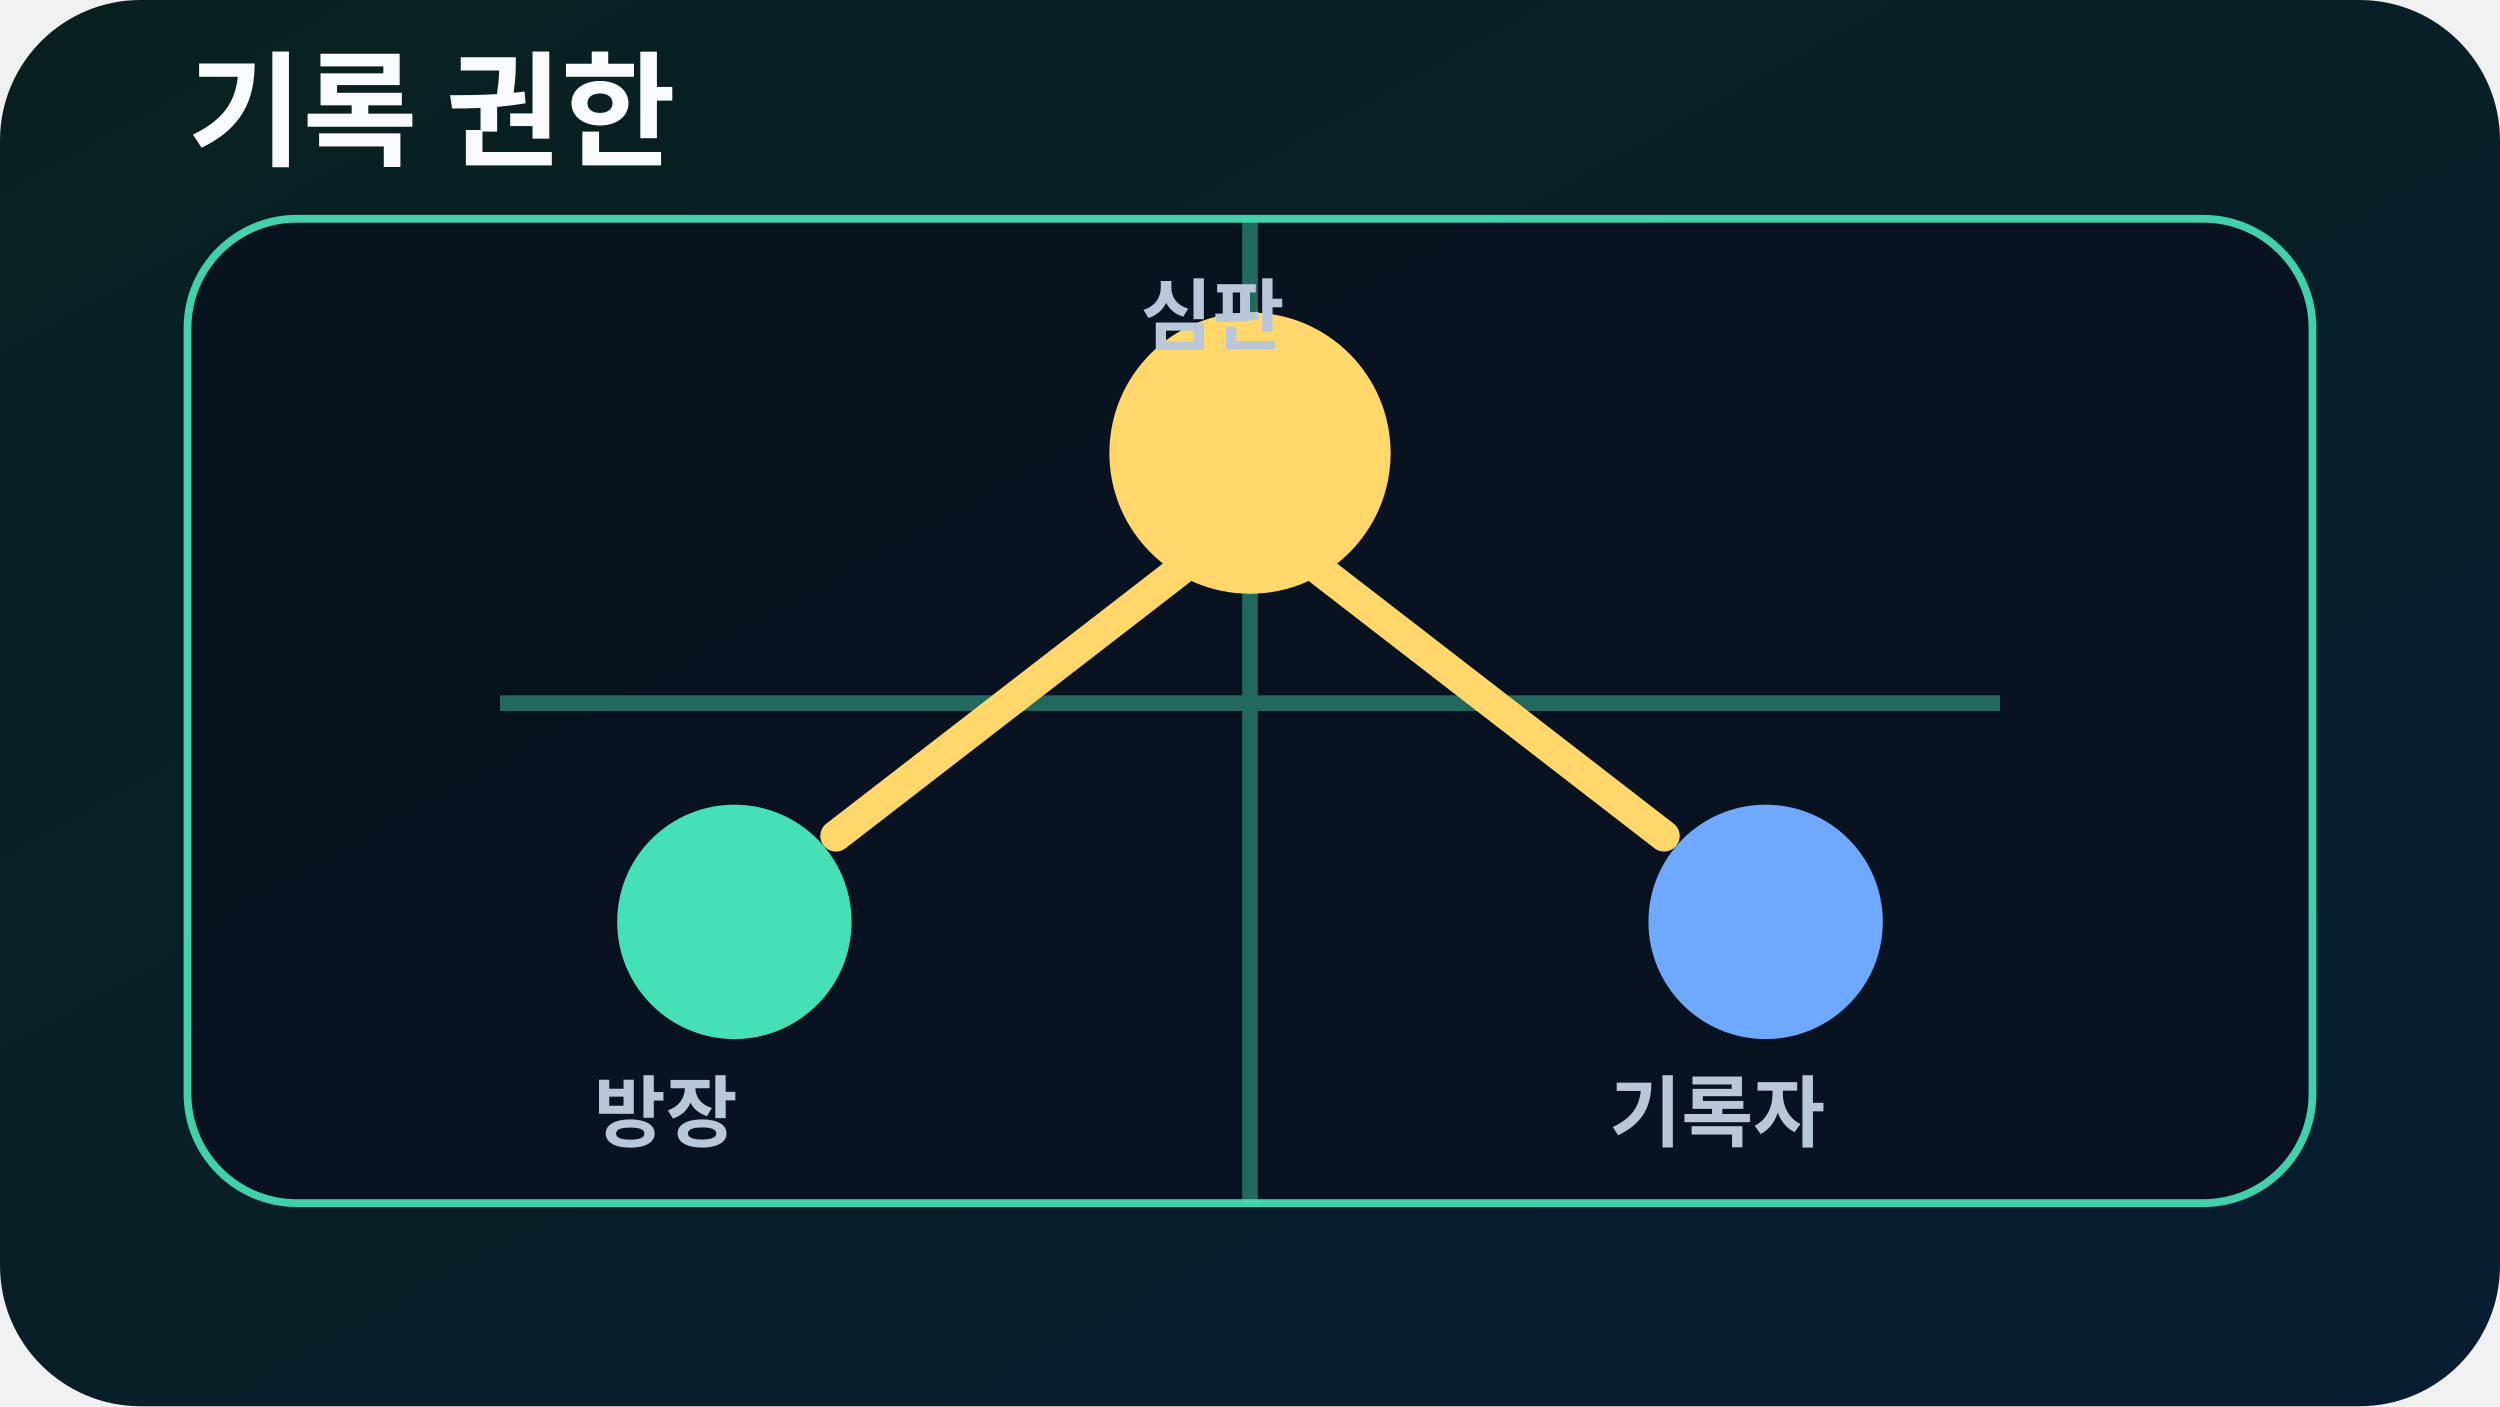
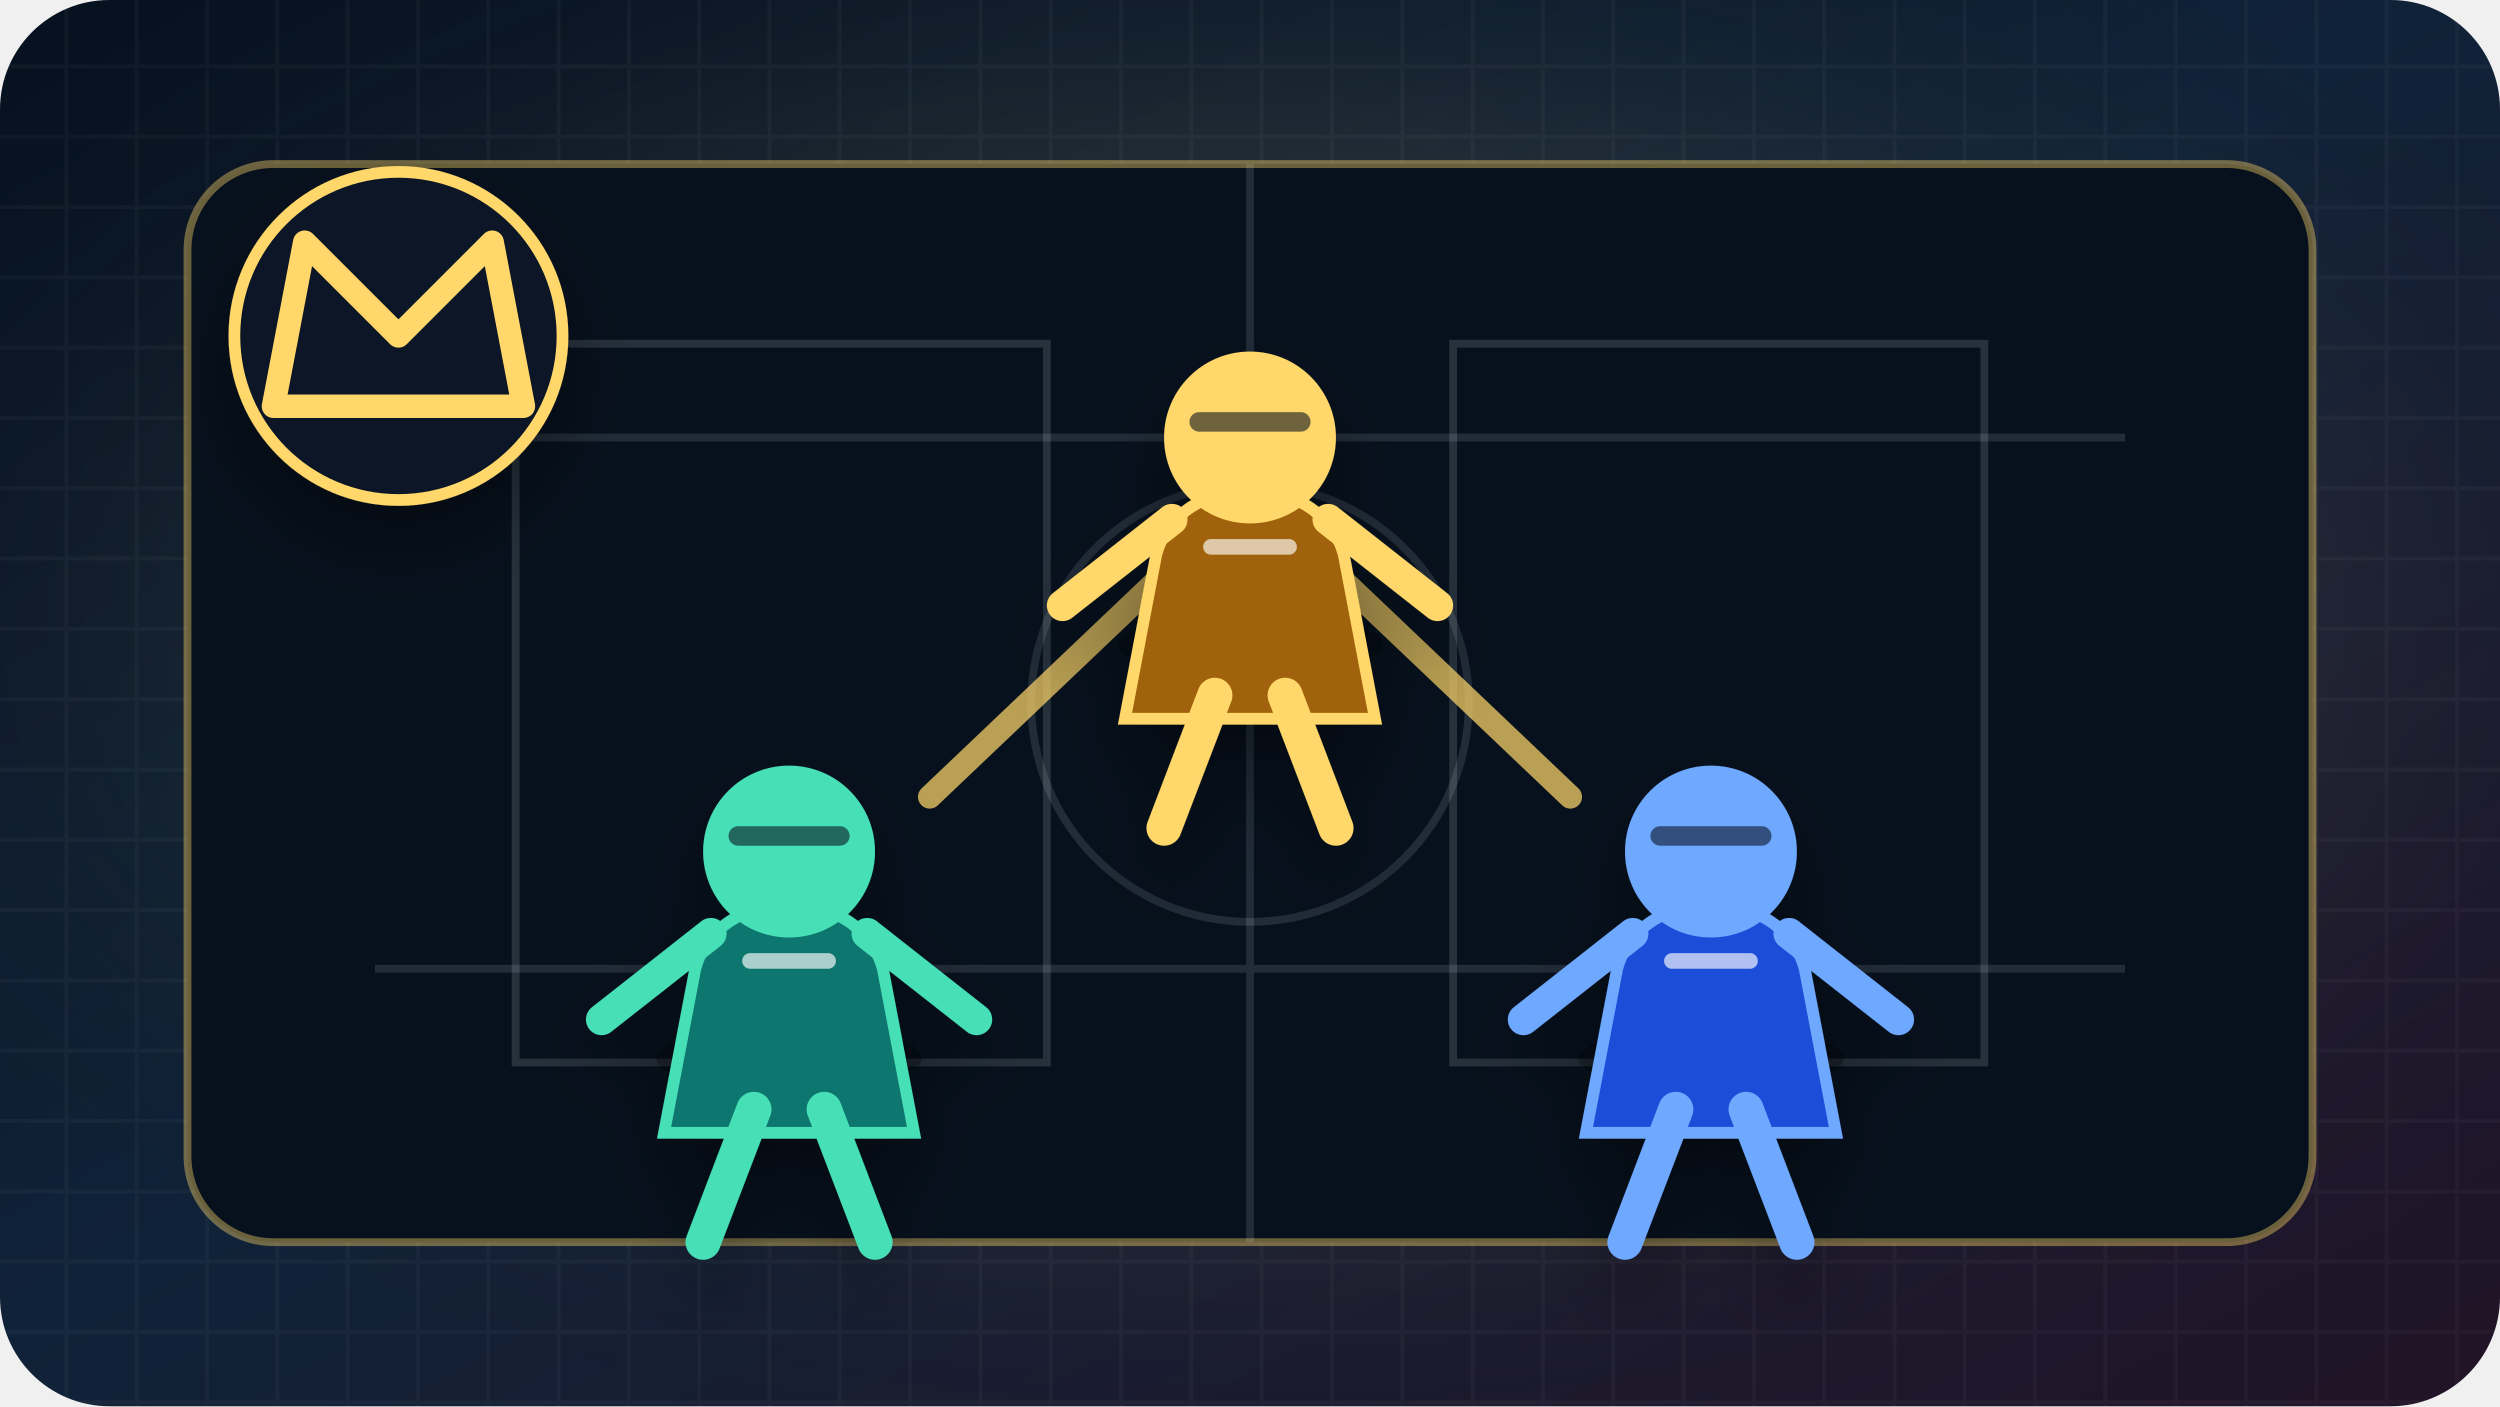
- <svg xmlns="http://www.w3.org/2000/svg" viewBox="0 0 320 180" role="img" aria-label="기록 권한 일러스트">
+ <svg xmlns="http://www.w3.org/2000/svg" viewBox="0 0 640 360" role="img" aria-label="referee illustration authority">
  <defs>
-     <linearGradient id="g" x1="0" x2="1" y1="0" y2="1">
-       <stop stop-color="#09211d" />
-       <stop offset="1" stop-color="#081d32" />
+     <linearGradient id="bg" x1="0" x2="1" y1="0" y2="1">
+       <stop stop-color="#06111f" />
+       <stop offset=".48" stop-color="#102238" />
+       <stop offset="1" stop-color="#221326" />
    </linearGradient>
-     <style>.t{font:800 16px Arial,"Noto Sans KR",sans-serif;fill:#f8fafc}.s{font:700 10px Arial,"Noto Sans KR",sans-serif;fill:#b9c7d9}.l{fill:none;stroke:#46e0b6;stroke-width:2;opacity:.42}.p{fill:#46e0b6}.o{fill:#ffd76a}.b{fill:#6ea8ff}</style>
+     <radialGradient id="glow" cx="50%" cy="45%" r="62%">
+       <stop stop-color="#ffd76a" stop-opacity=".24" />
+       <stop offset=".58" stop-color="#ffd76a" stop-opacity=".07" />
+       <stop offset="1" stop-color="#000" stop-opacity="0" />
+     </radialGradient>
+     <filter id="shadow" x="-30%" y="-30%" width="160%" height="170%">
+       <feDropShadow dx="0" dy="10" stdDeviation="9" flood-color="#000" flood-opacity=".38" />
+     </filter>
+     <pattern id="grain" width="18" height="18" patternUnits="userSpaceOnUse">
+       <path d="M0 17H18M17 0V18" stroke="#fff" stroke-opacity=".035" />
+     </pattern>
+     <marker id="arrow" markerWidth="10" markerHeight="10" refX="9" refY="5" orient="auto" markerUnits="strokeWidth">
+       <path d="M0 0L10 5L0 10Z" fill="#ffd76a" />
+     </marker>
  </defs>
-   <rect width="320" height="180" rx="18" fill="url(#g)" />
-   <rect x="24" y="28" width="272" height="126" rx="14" fill="#08111f" stroke="#46e0b6" opacity=".92" />
-   <path class="l" d="M160 28v126M64 90h192" />
-   <circle class="o" cx="160" cy="58" r="18" />
-   <circle class="p" cx="94" cy="118" r="15" />
-   <circle class="b" cx="226" cy="118" r="15" />
-   <path d="M151 73l-44 34M169 73l44 34" stroke="#ffd76a" stroke-width="4" stroke-linecap="round" />
-   <text x="24" y="20" class="t">기록 권한</text>
-   <text x="146" y="44" class="s">심판</text>
-   <text x="76" y="146" class="s">방장</text>
-   <text x="206" y="146" class="s">기록자</text>
+   <rect width="640" height="360" rx="28" fill="url(#bg)" />
+   <rect width="640" height="360" rx="28" fill="url(#glow)" />
+   <rect width="640" height="360" rx="28" fill="url(#grain)" />
+   <rect x="48" y="42" width="544" height="276" rx="22" fill="#07111d" stroke="#ffd76a" stroke-opacity=".4" stroke-width="2" />
+   <path d="M320 42V318M96 112H544M96 248H544" stroke="#e5f3ff" stroke-opacity=".12" stroke-width="2" />
+   <path d="M132 88h136v184H132zM372 88h136v184H372z" fill="none" stroke="#e5f3ff" stroke-opacity=".14" stroke-width="2" />
+   <circle cx="320" cy="180" r="56" fill="none" stroke="#e5f3ff" stroke-opacity=".12" stroke-width="2" />
+   <g>
+     <g transform="translate(102 86)" filter="url(#shadow)">
+       <circle r="42" fill="#0b1726" stroke="#ffd76a" stroke-width="3" />
+       <path d="M-32 18l8-42l24 24l24-24l8 42z" fill="none" stroke="#ffd76a" stroke-width="6" stroke-linecap="round" stroke-linejoin="round" />
+     </g>
+     <path d="M320 126l-82 78M320 126l82 78" stroke="#ffd76a" stroke-width="6" stroke-linecap="round" opacity=".72" />
+     <g filter="url(#shadow)" transform="translate(320 130) scale(1 1)">
+       <ellipse cx="0" cy="35" rx="34" ry="8" fill="#000" opacity=".28" />
+       <path d="M-24 12c6-22 42-22 48 0l8 42h-64z" fill="#a16207" stroke="#ffd76a" stroke-width="3" />
+       <circle cx="0" cy="-18" r="22" fill="#ffd76a" />
+       <path d="M-20 3l-28 22M20 3l28 22" stroke="#ffd76a" stroke-width="8" stroke-linecap="round" />
+       <path d="M-9 48l-13 34M9 48l13 34" stroke="#ffd76a" stroke-width="9" stroke-linecap="round" />
+       <path d="M-13 -22h26" stroke="#06111f" stroke-width="5" stroke-linecap="round" opacity=".58" />
+       <path d="M-10 10h20" stroke="#fff" stroke-opacity=".65" stroke-width="4" stroke-linecap="round" />
+     </g>
+     <g filter="url(#shadow)" transform="translate(202 236) scale(-1 1)">
+       <ellipse cx="0" cy="35" rx="34" ry="8" fill="#000" opacity=".28" />
+       <path d="M-24 12c6-22 42-22 48 0l8 42h-64z" fill="#0f766e" stroke="#46e0b6" stroke-width="3" />
+       <circle cx="0" cy="-18" r="22" fill="#46e0b6" />
+       <path d="M-20 3l-28 22M20 3l28 22" stroke="#46e0b6" stroke-width="8" stroke-linecap="round" />
+       <path d="M-9 48l-13 34M9 48l13 34" stroke="#46e0b6" stroke-width="9" stroke-linecap="round" />
+       <path d="M-13 -22h26" stroke="#06111f" stroke-width="5" stroke-linecap="round" opacity=".58" />
+       <path d="M-10 10h20" stroke="#fff" stroke-opacity=".65" stroke-width="4" stroke-linecap="round" />
+     </g>
+     <g filter="url(#shadow)" transform="translate(438 236) scale(1 1)">
+       <ellipse cx="0" cy="35" rx="34" ry="8" fill="#000" opacity=".28" />
+       <path d="M-24 12c6-22 42-22 48 0l8 42h-64z" fill="#1d4ed8" stroke="#6ea8ff" stroke-width="3" />
+       <circle cx="0" cy="-18" r="22" fill="#6ea8ff" />
+       <path d="M-20 3l-28 22M20 3l28 22" stroke="#6ea8ff" stroke-width="8" stroke-linecap="round" />
+       <path d="M-9 48l-13 34M9 48l13 34" stroke="#6ea8ff" stroke-width="9" stroke-linecap="round" />
+       <path d="M-13 -22h26" stroke="#06111f" stroke-width="5" stroke-linecap="round" opacity=".58" />
+       <path d="M-10 10h20" stroke="#fff" stroke-opacity=".65" stroke-width="4" stroke-linecap="round" />
+     </g>
+   </g>
</svg>
